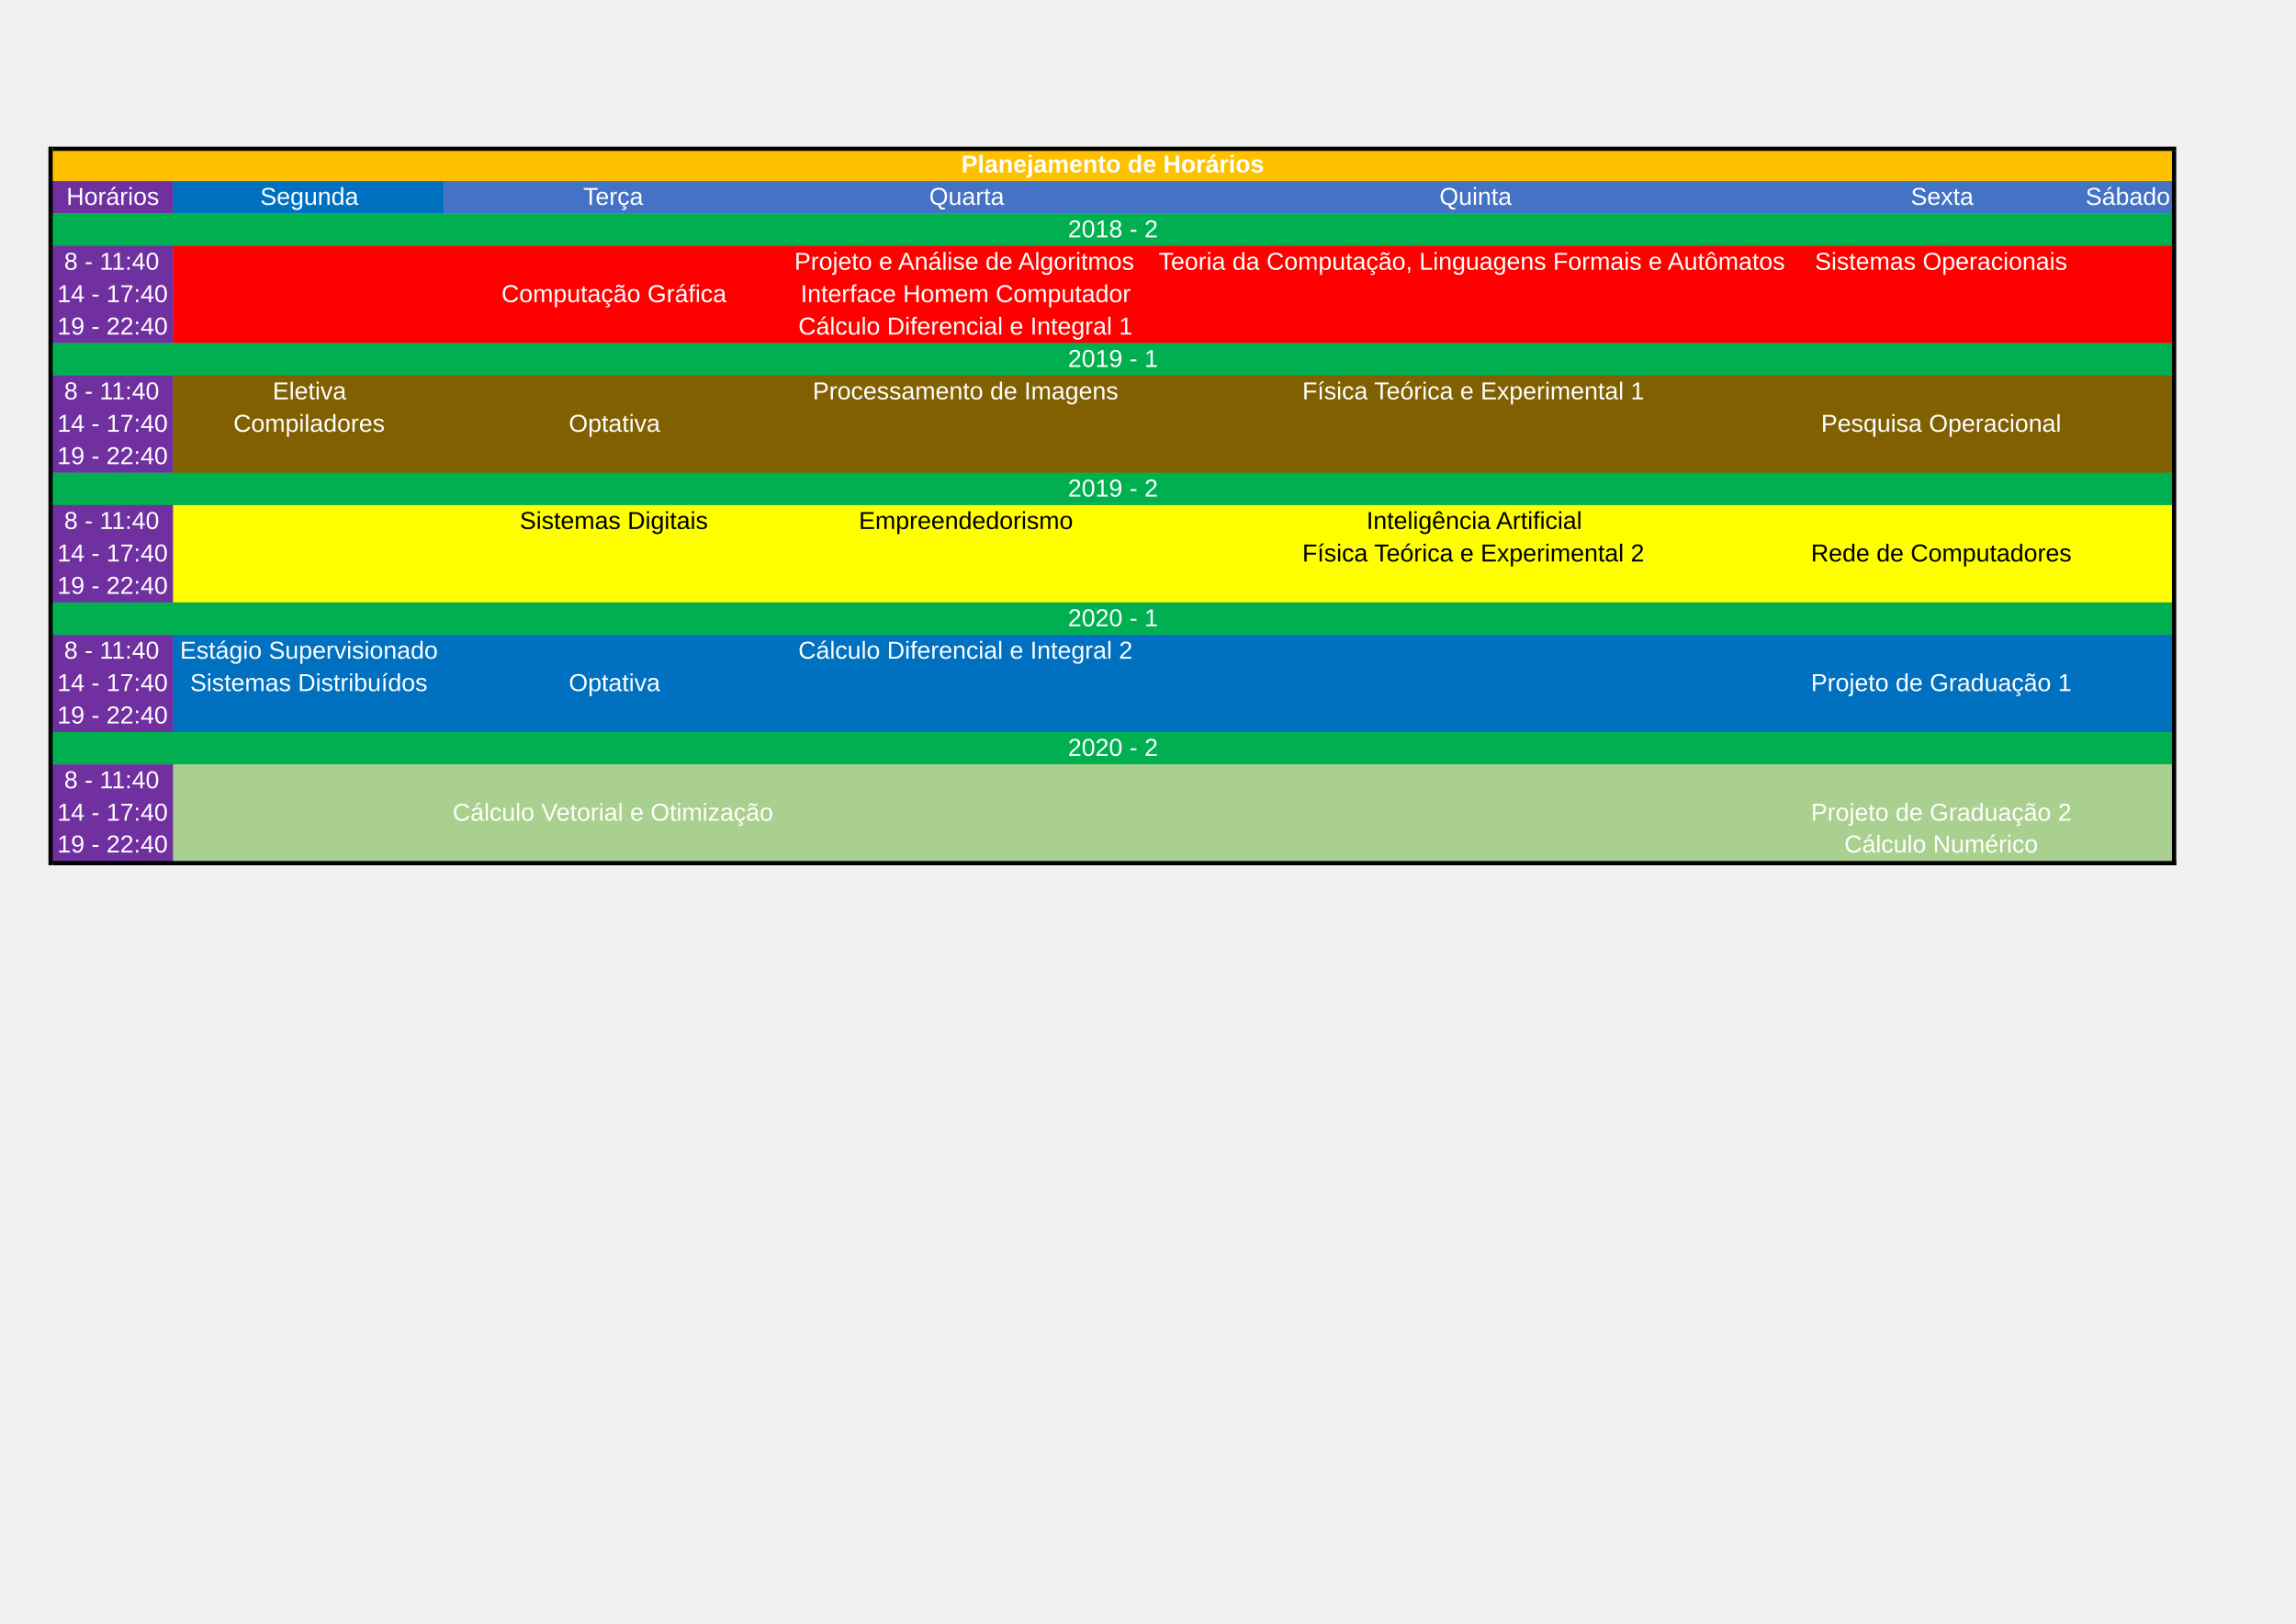
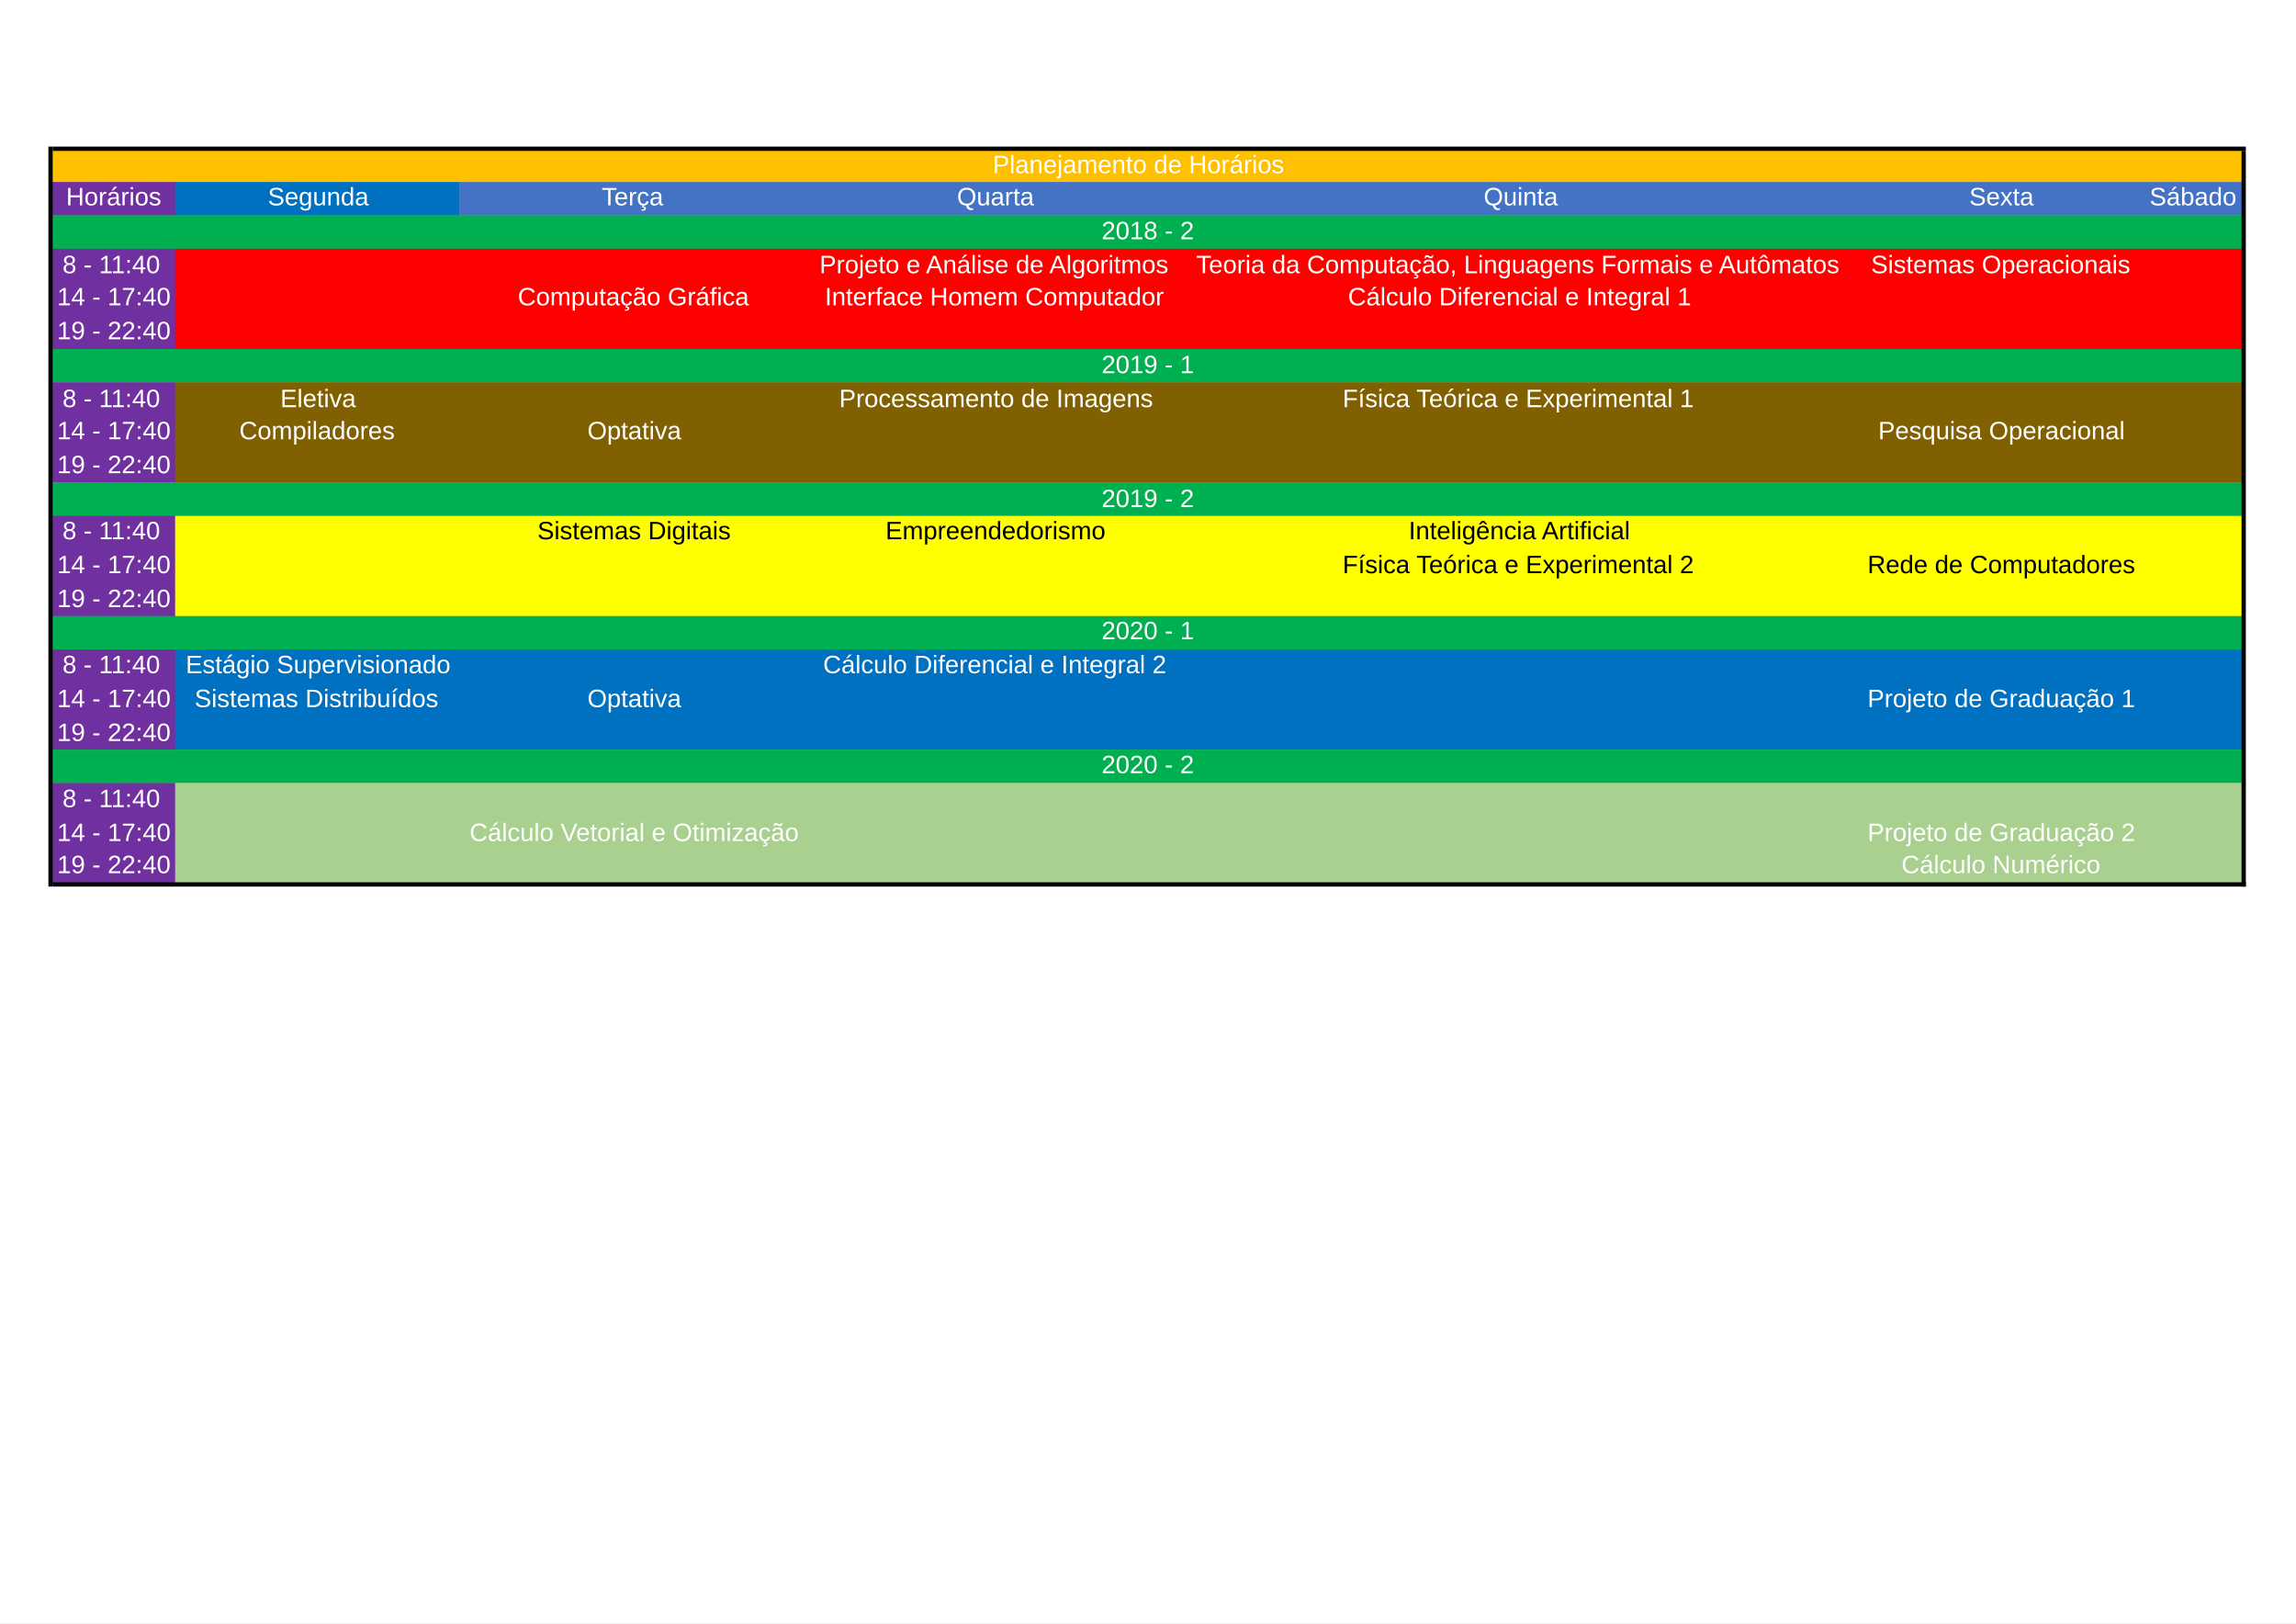
- <svg xmlns="http://www.w3.org/2000/svg" viewBox="0 0 1122.56 793.76" height="793.76" width="1122.56" xml:space="preserve" id="svg2" version="1.1">
-   <defs id="defs6">
-     <clipPath id="clipPath18" clipPathUnits="userSpaceOnUse">
-       <path style="clip-rule:evenodd" id="path16" d="M 18.96,278.45 H 797.64 V 540.36 H 18.96 Z" />
-     </clipPath>
-     <clipPath id="clipPath28" clipPathUnits="userSpaceOnUse">
-       <path style="clip-rule:evenodd" id="path26" d="M 18.96,278.45 H 797.64 V 540.36 H 18.96 Z" />
-     </clipPath>
-     <clipPath id="clipPath42" clipPathUnits="userSpaceOnUse">
-       <path style="clip-rule:evenodd" id="path40" d="M 18.96,278.45 H 797.64 V 540.36 H 18.96 Z" />
-     </clipPath>
-     <clipPath id="clipPath52" clipPathUnits="userSpaceOnUse">
-       <path style="clip-rule:evenodd" id="path50" d="M 18.96,278.45 H 797.64 V 540.36 H 18.96 Z" />
-     </clipPath>
-     <clipPath id="clipPath64" clipPathUnits="userSpaceOnUse">
-       <path style="clip-rule:evenodd" id="path62" d="M 18.96,278.45 H 797.64 V 540.36 H 18.96 Z" />
-     </clipPath>
-     <clipPath id="clipPath74" clipPathUnits="userSpaceOnUse">
-       <path style="clip-rule:evenodd" id="path72" d="M 18.96,278.45 H 797.64 V 540.36 H 18.96 Z" />
-     </clipPath>
-     <clipPath id="clipPath86" clipPathUnits="userSpaceOnUse">
-       <path style="clip-rule:evenodd" id="path84" d="M 18.96,278.45 H 797.64 V 540.36 H 18.96 Z" />
-     </clipPath>
-     <clipPath id="clipPath96" clipPathUnits="userSpaceOnUse">
-       <path style="clip-rule:evenodd" id="path94" d="M 18.96,278.45 H 797.64 V 540.36 H 18.96 Z" />
-     </clipPath>
-     <clipPath id="clipPath108" clipPathUnits="userSpaceOnUse">
-       <path style="clip-rule:evenodd" id="path106" d="M 18.96,278.45 H 797.64 V 540.36 H 18.96 Z" />
-     </clipPath>
-     <clipPath id="clipPath118" clipPathUnits="userSpaceOnUse">
-       <path style="clip-rule:evenodd" id="path116" d="M 18.96,278.45 H 797.64 V 540.36 H 18.96 Z" />
-     </clipPath>
-     <clipPath id="clipPath130" clipPathUnits="userSpaceOnUse">
-       <path style="clip-rule:evenodd" id="path128" d="M 18.96,278.45 H 797.64 V 540.36 H 18.96 Z" />
-     </clipPath>
-     <clipPath id="clipPath140" clipPathUnits="userSpaceOnUse">
-       <path style="clip-rule:evenodd" id="path138" d="M 18.96,278.45 H 797.64 V 540.36 H 18.96 Z" />
-     </clipPath>
-     <clipPath id="clipPath152" clipPathUnits="userSpaceOnUse">
-       <path style="clip-rule:evenodd" id="path150" d="M 18.96,278.45 H 797.64 V 540.36 H 18.96 Z" />
-     </clipPath>
-     <clipPath id="clipPath348" clipPathUnits="userSpaceOnUse">
-       <path style="clip-rule:evenodd" id="path346" d="m 18.96,315.07 h 778.2 v 11.88 H 18.96 Z" />
-     </clipPath>
-     <clipPath id="clipPath360" clipPathUnits="userSpaceOnUse">
-       <path style="clip-rule:evenodd" id="path358" d="m 18.96,505.18 h 778.2 v 11.904 H 18.96 Z" />
-     </clipPath>
-     <clipPath id="clipPath372" clipPathUnits="userSpaceOnUse">
-       <path style="clip-rule:evenodd" id="path370" d="m 18.96,528.96 h 778.2 v 11.4 H 18.96 Z" />
-     </clipPath>
-     <clipPath id="clipPath384" clipPathUnits="userSpaceOnUse">
-       <path style="clip-rule:evenodd" id="path382" d="m 18.96,457.66 h 778.2 v 11.88 H 18.96 Z" />
-     </clipPath>
-     <clipPath id="clipPath396" clipPathUnits="userSpaceOnUse">
-       <path style="clip-rule:evenodd" id="path394" d="m 18.96,410.14 h 778.2 v 11.88 H 18.96 Z" />
-     </clipPath>
-     <clipPath id="clipPath408" clipPathUnits="userSpaceOnUse">
-       <path style="clip-rule:evenodd" id="path406" d="m 18.96,362.59 h 778.2 v 11.88 H 18.96 Z" />
-     </clipPath>
-     <clipPath id="clipPath420" clipPathUnits="userSpaceOnUse">
-       <path style="clip-rule:evenodd" id="path418" d="M 17.04,276.41 H 799.68 V 542.28 H 17.04 Z" />
-     </clipPath>
+ <svg xmlns="http://www.w3.org/2000/svg" x="0" y="0" width="1286" height="909" viewBox="0 0 1286 909" version="1.1" style="display: block;margin-left: auto;margin-right: auto;">
+   <defs>
+     <style type="text/css">
+ text { white-space: pre; }
+ path, image { pointer-events: none; }
+ 
+ .s1_1{
+ font-size: 14.12px;
+ 	font-family: Arial;
+ fill: #FFFFFF;
+ }
+ 
+ .s2_1{
+ font-size: 14.12px;
+ 	font-family: Arial;
+ fill: #000000;
+ }
+ 
+ .s3_1{
+ font-size: 14.12px;
+ 	font-family: Arial;
+ fill: #FFFFFF;
+ }
+ 
+ .g0_1{
+ fill: #FFC000;
+ }
+ .g1_1{
+ fill: #7030A0;
+ }
+ .g2_1{
+ fill: #0070C0;
+ }
+ .g3_1{
+ fill: #4472C4;
+ }
+ .g4_1{
+ fill: #00B050;
+ }
+ .g5_1{
+ fill: #FF0000;
+ }
+ .g6_1{
+ fill: #806000;
+ }
+ .g7_1{
+ fill: #FFFF00;
+ }
+ .g8_1{
+ fill: #A9D08E;
+ }
+ .g9_1{
+ }
+ 
+ </style>
  </defs>
-   <g transform="matrix(1.333333,0,0,-1.333333,0,793.76)" id="g10">
-     <g id="g12">
-       <g clip-path="url(#clipPath18)" id="g14">
-         <path id="path20" style="fill:#ffc000;fill-opacity:1;fill-rule:evenodd;stroke:none" d="m 18.48,528.84 h 778.8 v 12 H 18.48 Z" />
-       </g>
-     </g>
-     <g id="g22">
-       <g clip-path="url(#clipPath28)" id="g24">
-         <path id="path30" style="fill:#7030a0;fill-opacity:1;fill-rule:evenodd;stroke:none" d="M 18.48,516.96 H 63.6 v 12 H 18.48 Z" />
-       </g>
-     </g>
-     <path id="path32" style="fill:#0070c0;fill-opacity:1;fill-rule:evenodd;stroke:none" d="m 63.48,516.96 h 99.384 v 12 H 63.48 Z" />
-     <path id="path34" style="fill:#4472c4;fill-opacity:1;fill-rule:evenodd;stroke:none" d="m 162.74,516.96 h 634.54 v 12 H 162.74 Z" />
-     <g id="g36">
-       <g clip-path="url(#clipPath42)" id="g38">
-         <path id="path44" style="fill:#00b050;fill-opacity:1;fill-rule:evenodd;stroke:none" d="m 18.48,505.06 h 778.8 v 12.024 H 18.48 Z" />
-       </g>
-     </g>
-     <g id="g46">
-       <g clip-path="url(#clipPath52)" id="g48">
-         <path id="path54" style="fill:#7030a0;fill-opacity:1;fill-rule:evenodd;stroke:none" d="M 18.48,469.42 H 63.6 v 35.76 H 18.48 Z" />
-       </g>
-     </g>
-     <path id="path56" style="fill:#ff0000;fill-opacity:1;fill-rule:evenodd;stroke:none" d="m 63.48,469.42 h 733.8 v 35.76 H 63.48 Z" />
-     <g id="g58">
-       <g clip-path="url(#clipPath64)" id="g60">
-         <path id="path66" style="fill:#00b050;fill-opacity:1;fill-rule:evenodd;stroke:none" d="m 18.48,457.54 h 778.8 v 12 H 18.48 Z" />
-       </g>
-     </g>
-     <g id="g68">
-       <g clip-path="url(#clipPath74)" id="g70">
-         <path id="path76" style="fill:#7030a0;fill-opacity:1;fill-rule:evenodd;stroke:none" d="M 18.48,421.9 H 63.6 v 35.76 H 18.48 Z" />
-       </g>
-     </g>
-     <path id="path78" style="fill:#806000;fill-opacity:1;fill-rule:evenodd;stroke:none" d="m 63.48,421.9 h 733.8 v 35.76 H 63.48 Z" />
-     <g id="g80">
-       <g clip-path="url(#clipPath86)" id="g82">
-         <path id="path88" style="fill:#00b050;fill-opacity:1;fill-rule:evenodd;stroke:none" d="m 18.48,410.02 h 778.8 v 12 H 18.48 Z" />
-       </g>
-     </g>
-     <g id="g90">
-       <g clip-path="url(#clipPath96)" id="g92">
-         <path id="path98" style="fill:#7030a0;fill-opacity:1;fill-rule:evenodd;stroke:none" d="M 18.48,374.35 H 63.6 v 35.784 H 18.48 Z" />
-       </g>
-     </g>
-     <path id="path100" style="fill:#ffff00;fill-opacity:1;fill-rule:evenodd;stroke:none" d="m 63.48,374.35 h 733.8 v 35.784 H 63.48 Z" />
-     <g id="g102">
-       <g clip-path="url(#clipPath108)" id="g104">
-         <path id="path110" style="fill:#00b050;fill-opacity:1;fill-rule:evenodd;stroke:none" d="m 18.48,362.47 h 778.8 v 12 H 18.48 Z" />
-       </g>
-     </g>
-     <g id="g112">
-       <g clip-path="url(#clipPath118)" id="g114">
-         <path id="path120" style="fill:#7030a0;fill-opacity:1;fill-rule:evenodd;stroke:none" d="M 18.48,326.83 H 63.6 v 35.76 H 18.48 Z" />
-       </g>
-     </g>
-     <path id="path122" style="fill:#0070c0;fill-opacity:1;fill-rule:evenodd;stroke:none" d="m 63.48,326.83 h 733.8 v 35.76 H 63.48 Z" />
-     <g id="g124">
-       <g clip-path="url(#clipPath130)" id="g126">
-         <path id="path132" style="fill:#00b050;fill-opacity:1;fill-rule:evenodd;stroke:none" d="m 18.48,314.95 h 778.8 v 12 H 18.48 Z" />
-       </g>
-     </g>
-     <g id="g134">
-       <g clip-path="url(#clipPath140)" id="g136">
-         <path id="path142" style="fill:#7030a0;fill-opacity:1;fill-rule:evenodd;stroke:none" d="M 18.48,278.81 H 63.6 v 36.264 H 18.48 Z" />
-       </g>
-     </g>
-     <path id="path144" style="fill:#a9d08e;fill-opacity:1;fill-rule:evenodd;stroke:none" d="m 63.48,278.81 h 733.8 v 36.264 H 63.48 Z" />
-     <g id="g146">
-       <g clip-path="url(#clipPath152)" id="g148">
-         <text id="text156" style="font-variant:normal;font-weight:normal;font-size:9px;font-family:Arial;-inkscape-font-specification:ArialMT;writing-mode:lr-tb;fill:#ffffff;fill-opacity:1;fill-rule:nonzero;stroke:none" transform="matrix(1,0,0,-1,24.36,520.2)">
-           <tspan id="tspan154" y="0" x="0 6.498 11.502 14.499 19.548 22.545 24.579 29.61">Horários</tspan>
-         </text>
-         <text id="text160" style="font-variant:normal;font-weight:normal;font-size:9px;font-family:Arial;-inkscape-font-specification:ArialMT;writing-mode:lr-tb;fill:#ffffff;fill-opacity:1;fill-rule:nonzero;stroke:none" transform="matrix(1,0,0,-1,95.424,520.2)">
-           <tspan id="tspan158" y="0" x="0 6.003 11.034 16.065 21.096 26.127 31.158">Segunda</tspan>
-         </text>
-         <text id="text164" style="font-variant:normal;font-weight:normal;font-size:9px;font-family:Arial;-inkscape-font-specification:ArialMT;writing-mode:lr-tb;fill:#ffffff;fill-opacity:1;fill-rule:nonzero;stroke:none" transform="matrix(1,0,0,-1,213.86,520.2)">
-           <tspan id="tspan162" y="0" x="0 5.4 10.431 13.428 17.982">Terça</tspan>
-         </text>
-         <text id="text168" style="font-variant:normal;font-weight:normal;font-size:9px;font-family:Arial;-inkscape-font-specification:ArialMT;writing-mode:lr-tb;fill:#ffffff;fill-opacity:1;fill-rule:nonzero;stroke:none" transform="matrix(1,0,0,-1,340.73,520.2)">
-           <tspan id="tspan166" y="0" x="0 6.957 11.988 17.019 20.016 22.518">Quarta</tspan>
-         </text>
-         <text id="text172" style="font-variant:normal;font-weight:normal;font-size:9px;font-family:Arial;-inkscape-font-specification:ArialMT;writing-mode:lr-tb;fill:#ffffff;fill-opacity:1;fill-rule:nonzero;stroke:none" transform="matrix(1,0,0,-1,527.83,520.2)">
-           <tspan id="tspan170" y="0" x="0 6.957 11.988 14.022 19.053 21.555">Quinta</tspan>
-         </text>
-         <text id="text176" style="font-variant:normal;font-weight:normal;font-size:9px;font-family:Arial;-inkscape-font-specification:ArialMT;writing-mode:lr-tb;fill:#ffffff;fill-opacity:1;fill-rule:nonzero;stroke:none" transform="matrix(1,0,0,-1,700.66,520.2)">
-           <tspan id="tspan174" y="0" x="0 6.003 11.034 15.354 17.856">Sexta</tspan>
-         </text>
-         <text id="text180" style="font-variant:normal;font-weight:normal;font-size:9px;font-family:Arial;-inkscape-font-specification:ArialMT;writing-mode:lr-tb;fill:#ffffff;fill-opacity:1;fill-rule:nonzero;stroke:none" transform="matrix(1,0,0,-1,764.76,520.2)">
-           <tspan id="tspan178" y="0" x="0 6.003 11.034 16.065 21.096 26.127">Sábado</tspan>
-         </text>
-         <text id="text184" style="font-variant:normal;font-weight:normal;font-size:9px;font-family:Arial;-inkscape-font-specification:ArialMT;writing-mode:lr-tb;fill:#ffffff;fill-opacity:1;fill-rule:nonzero;stroke:none" transform="matrix(1,0,0,-1,23.52,496.42)">
-           <tspan id="tspan182" y="0" x="0 5.031 7.533 10.53 13.059 18.09 23.121 25.623 30.672">8 - 11:40</tspan>
-         </text>
-         <text id="text188" style="font-variant:normal;font-weight:normal;font-size:9px;font-family:Arial;-inkscape-font-specification:ArialMT;writing-mode:lr-tb;fill:#ffffff;fill-opacity:1;fill-rule:nonzero;stroke:none" transform="matrix(1,0,0,-1,291.29,496.42)">
-           <tspan id="tspan186" y="0" x="0 6.003 9 14.031 16.065 21.096 23.598 28.647 31.149 36.198 38.7 44.703 49.752 54.783 56.817 58.851 63.405 68.436 70.938 75.987 81.018 83.52 89.523 91.566 96.597 101.628 104.625 106.659 109.161 116.73 121.761">Projeto e Análise de Algoritmos</tspan>
-         </text>
-         <text id="text192" style="font-variant:normal;font-weight:normal;font-size:9px;font-family:Arial;-inkscape-font-specification:ArialMT;writing-mode:lr-tb;fill:#ffffff;fill-opacity:1;fill-rule:nonzero;stroke:none" transform="matrix(1,0,0,-1,424.87,496.42)">
-           <tspan id="tspan190" y="0" x="0 5.4 10.431 15.462 18.459 20.493 25.524 28.026 33.075 38.106 40.608 47.106 52.137 59.688 64.719 69.75 72.252 77.301 81.855 86.886 91.917 94.419 96.948 101.979 104.013 109.044 114.075 119.106 124.137 129.168 134.199 139.23 143.784 146.286 151.812 156.843 159.84 167.391 172.422 174.456 179.01 181.512 186.561 189.063 195.066 200.115 202.617 207.666 215.217 220.248 222.75 227.799">Teoria da Computação, Linguagens Formais e Autômatos</tspan>
-         </text>
-         <text id="text196" style="font-variant:normal;font-weight:normal;font-size:9px;font-family:Arial;-inkscape-font-specification:ArialMT;writing-mode:lr-tb;fill:#ffffff;fill-opacity:1;fill-rule:nonzero;stroke:none" transform="matrix(1,0,0,-1,665.5,496.42)">
-           <tspan id="tspan194" y="0" x="0 6.003 8.028 12.582 15.084 20.133 27.684 32.715 37.269 39.771 46.773 51.777 56.817 59.814 64.845 69.399 71.433 76.464 81.495 86.526 88.56">Sistemas Operacionais</tspan>
-         </text>
-         <text id="text200" style="font-variant:normal;font-weight:normal;font-size:9px;font-family:Arial;-inkscape-font-specification:ArialMT;writing-mode:lr-tb;fill:#ffffff;fill-opacity:1;fill-rule:nonzero;stroke:none" transform="matrix(1,0,0,-1,21,484.54)">
-           <tspan id="tspan198" y="0" x="0 5.031 10.062 12.564 15.561 18.09 23.121 28.152 30.654 35.703">14 - 17:40</tspan>
-         </text>
-         <text id="text204" style="font-variant:normal;font-weight:normal;font-size:9px;font-family:Arial;-inkscape-font-specification:ArialMT;writing-mode:lr-tb;fill:#ffffff;fill-opacity:1;fill-rule:nonzero;stroke:none" transform="matrix(1,0,0,-1,183.86,484.54)">
-           <tspan id="tspan202" y="0" x="0 6.498 11.502 19.071 24.102 29.133 31.635 36.684 41.238 46.269 51.3 53.802 60.804 63.801 68.805 71.334 73.368 77.922">Computação Gráfica</tspan>
-         </text>
-         <text id="text208" style="font-variant:normal;font-weight:normal;font-size:9px;font-family:Arial;-inkscape-font-specification:ArialMT;writing-mode:lr-tb;fill:#ffffff;fill-opacity:1;fill-rule:nonzero;stroke:none" transform="matrix(1,0,0,-1,293.57,484.54)">
-           <tspan id="tspan206" y="0" x="0 2.502 7.551 10.053 15.102 18.099 20.601 25.65 30.204 35.235 37.737 44.235 49.266 56.817 61.848 69.399 71.901 78.399 83.43 90.981 96.012 101.043 103.545 108.594 113.625 118.656">Interface Homem Computador</tspan>
-         </text>
-         <text id="text212" style="font-variant:normal;font-weight:normal;font-size:9px;font-family:Arial;-inkscape-font-specification:ArialMT;writing-mode:lr-tb;fill:#ffffff;fill-opacity:1;fill-rule:nonzero;stroke:none" transform="matrix(1,0,0,-1,21,472.66)">
-           <tspan id="tspan210" y="0" x="0 5.031 10.062 12.564 15.561 18.09 23.121 28.152 30.654 35.703">19 - 22:40</tspan>
-         </text>
-         <text id="text216" style="font-variant:normal;font-weight:normal;font-size:9px;font-family:Arial;-inkscape-font-specification:ArialMT;writing-mode:lr-tb;fill:#ffffff;fill-opacity:1;fill-rule:nonzero;stroke:none" transform="matrix(1,0,0,-1,292.73,472.66)">
-           <tspan id="tspan214" y="0" x="0 6.498 11.502 13.554 18.108 23.139 25.173 30.204 32.706 39.204 41.238 43.74 48.789 51.786 56.817 61.848 66.402 68.436 73.467 75.501 78.003 83.052 85.554 88.083 93.114 95.616 100.665 105.696 108.693 113.724 115.758 118.26">Cálculo Diferencial e Integral 1</tspan>
-         </text>
-         <text id="text220" style="font-variant:normal;font-weight:normal;font-size:9px;font-family:Arial;-inkscape-font-specification:ArialMT;writing-mode:lr-tb;fill:#ffffff;fill-opacity:1;fill-rule:nonzero;stroke:none" transform="matrix(1,0,0,-1,23.52,448.9)">
-           <tspan id="tspan218" y="0" x="0 5.031 7.533 10.53 13.059 18.09 23.121 25.623 30.672">8 - 11:40</tspan>
-         </text>
-         <text id="text224" style="font-variant:normal;font-weight:normal;font-size:9px;font-family:Arial;-inkscape-font-specification:ArialMT;writing-mode:lr-tb;fill:#ffffff;fill-opacity:1;fill-rule:nonzero;stroke:none" transform="matrix(1,0,0,-1,99.984,448.9)">
-           <tspan id="tspan222" y="0" x="0 6.003 8.028 13.059 15.561 17.613 22.05">Eletiva</tspan>
-         </text>
-         <text id="text228" style="font-variant:normal;font-weight:normal;font-size:9px;font-family:Arial;-inkscape-font-specification:ArialMT;writing-mode:lr-tb;fill:#ffffff;fill-opacity:1;fill-rule:nonzero;stroke:none" transform="matrix(1,0,0,-1,298.01,448.9)">
-           <tspan id="tspan226" y="0" x="0 6.003 9 14.031 18.585 23.616 28.17 32.724 37.755 45.306 50.337 55.368 57.87 62.919 65.421 70.47 75.501 78.003 80.532 88.083 93.114 98.145 103.176 108.207">Processamento de Imagens</tspan>
-         </text>
-         <text id="text232" style="font-variant:normal;font-weight:normal;font-size:9px;font-family:Arial;-inkscape-font-specification:ArialMT;writing-mode:lr-tb;fill:#ffffff;fill-opacity:1;fill-rule:nonzero;stroke:none" transform="matrix(1,0,0,-1,477.55,448.9)">
-           <tspan id="tspan230" y="0" x="0 5.499 8.028 12.582 14.616 19.17 24.201 26.703 32.121 37.152 42.183 45.18 47.214 51.768 56.799 59.301 64.35 66.852 72.855 77.193 82.224 87.255 90.252 92.286 99.837 104.868 109.899 112.401 117.45 119.484 121.986">Física Teórica e Experimental 1</tspan>
-         </text>
-         <text id="text236" style="font-variant:normal;font-weight:normal;font-size:9px;font-family:Arial;-inkscape-font-specification:ArialMT;writing-mode:lr-tb;fill:#ffffff;fill-opacity:1;fill-rule:nonzero;stroke:none" transform="matrix(1,0,0,-1,21,437.02)">
-           <tspan id="tspan234" y="0" x="0 5.031 10.062 12.564 15.561 18.09 23.121 28.152 30.654 35.703">14 - 17:40</tspan>
-         </text>
-         <text id="text240" style="font-variant:normal;font-weight:normal;font-size:9px;font-family:Arial;-inkscape-font-specification:ArialMT;writing-mode:lr-tb;fill:#ffffff;fill-opacity:1;fill-rule:nonzero;stroke:none" transform="matrix(1,0,0,-1,85.584,437.02)">
-           <tspan id="tspan238" y="0" x="0 6.498 11.502 19.071 24.102 26.136 28.17 33.201 38.232 43.263 46.26 51.291">Compiladores</tspan>
-         </text>
-         <text id="text244" style="font-variant:normal;font-weight:normal;font-size:9px;font-family:Arial;-inkscape-font-specification:ArialMT;writing-mode:lr-tb;fill:#ffffff;fill-opacity:1;fill-rule:nonzero;stroke:none" transform="matrix(1,0,0,-1,208.58,437.02)">
-           <tspan id="tspan242" y="0" x="0 6.957 11.988 14.49 19.539 22.041 24.093 28.53">Optativa</tspan>
-         </text>
-         <text id="text248" style="font-variant:normal;font-weight:normal;font-size:9px;font-family:Arial;-inkscape-font-specification:ArialMT;writing-mode:lr-tb;fill:#ffffff;fill-opacity:1;fill-rule:nonzero;stroke:none" transform="matrix(1,0,0,-1,667.78,437.02)">
-           <tspan id="tspan246" y="0" x="0 6.003 11.034 15.588 20.619 25.65 27.684 32.238 37.269 39.771 46.773 51.777 56.817 59.814 64.845 69.399 71.433 76.464 81.495 86.526">Pesquisa Operacional</tspan>
-         </text>
-         <text id="text252" style="font-variant:normal;font-weight:normal;font-size:9px;font-family:Arial;-inkscape-font-specification:ArialMT;writing-mode:lr-tb;fill:#ffffff;fill-opacity:1;fill-rule:nonzero;stroke:none" transform="matrix(1,0,0,-1,21,425.14)">
-           <tspan id="tspan250" y="0" x="0 5.031 10.062 12.564 15.561 18.09 23.121 28.152 30.654 35.703">19 - 22:40</tspan>
-         </text>
-         <text id="text256" style="font-variant:normal;font-weight:normal;font-size:9px;font-family:Arial;-inkscape-font-specification:ArialMT;writing-mode:lr-tb;fill:#ffffff;fill-opacity:1;fill-rule:nonzero;stroke:none" transform="matrix(1,0,0,-1,23.52,401.38)">
-           <tspan id="tspan254" y="0" x="0 5.031 7.533 10.53 13.059 18.09 23.121 25.623 30.672">8 - 11:40</tspan>
-         </text>
-         <text id="text260" style="font-variant:normal;font-weight:normal;font-size:9px;font-family:Arial;-inkscape-font-specification:ArialMT;writing-mode:lr-tb;fill:#000000;fill-opacity:1;fill-rule:nonzero;stroke:none" transform="matrix(1,0,0,-1,190.58,401.38)">
-           <tspan id="tspan258" y="0" x="0 6.003 8.028 12.582 15.084 20.133 27.684 32.715 37.269 39.771 46.269 48.303 53.334 55.368 57.87 62.919 64.953">Sistemas Digitais</tspan>
-         </text>
-         <text id="text264" style="font-variant:normal;font-weight:normal;font-size:9px;font-family:Arial;-inkscape-font-specification:ArialMT;writing-mode:lr-tb;fill:#000000;fill-opacity:1;fill-rule:nonzero;stroke:none" transform="matrix(1,0,0,-1,314.93,401.38)">
-           <tspan id="tspan262" y="0" x="0 6.003 13.554 18.585 21.582 26.613 31.644 36.675 41.706 46.737 51.768 56.799 59.796 61.83 66.384 73.935">Empreendedorismo</tspan>
-         </text>
-         <text id="text268" style="font-variant:normal;font-weight:normal;font-size:9px;font-family:Arial;-inkscape-font-specification:ArialMT;writing-mode:lr-tb;fill:#000000;fill-opacity:1;fill-rule:nonzero;stroke:none" transform="matrix(1,0,0,-1,501.07,401.38)">
-           <tspan id="tspan266" y="0" x="0 2.502 7.551 10.053 15.102 17.136 19.17 24.201 29.232 34.263 38.817 40.851 45.882 48.384 54.387 57.384 59.913 61.947 64.449 66.501 71.055 73.089 78.12">Inteligência Artificial</tspan>
-         </text>
-         <text id="text272" style="font-variant:normal;font-weight:normal;font-size:9px;font-family:Arial;-inkscape-font-specification:ArialMT;writing-mode:lr-tb;fill:#ffffff;fill-opacity:1;fill-rule:nonzero;stroke:none" transform="matrix(1,0,0,-1,21,389.47)">
-           <tspan id="tspan270" y="0" x="0 5.031 10.062 12.564 15.561 18.09 23.121 28.152 30.654 35.703">14 - 17:40</tspan>
-         </text>
-         <text id="text276" style="font-variant:normal;font-weight:normal;font-size:9px;font-family:Arial;-inkscape-font-specification:ArialMT;writing-mode:lr-tb;fill:#000000;fill-opacity:1;fill-rule:nonzero;stroke:none" transform="matrix(1,0,0,-1,477.55,389.47)">
-           <tspan id="tspan274" y="0" x="0 5.499 8.028 12.582 14.616 19.17 24.201 26.703 32.121 37.152 42.183 45.18 47.214 51.768 56.799 59.301 64.35 66.852 72.855 77.193 82.224 87.255 90.252 92.286 99.837 104.868 109.899 112.401 117.45 119.484 121.986">Física Teórica e Experimental 2</tspan>
-         </text>
-         <text id="text280" style="font-variant:normal;font-weight:normal;font-size:9px;font-family:Arial;-inkscape-font-specification:ArialMT;writing-mode:lr-tb;fill:#000000;fill-opacity:1;fill-rule:nonzero;stroke:none" transform="matrix(1,0,0,-1,664.06,389.47)">
-           <tspan id="tspan278" y="0" x="0 6.498 11.502 16.551 21.582 24.084 29.133 34.164 36.666 43.164 48.195 55.746 60.777 65.808 68.31 73.359 78.39 83.421 86.418 91.449">Rede de Computadores</tspan>
-         </text>
-         <text id="text284" style="font-variant:normal;font-weight:normal;font-size:9px;font-family:Arial;-inkscape-font-specification:ArialMT;writing-mode:lr-tb;fill:#ffffff;fill-opacity:1;fill-rule:nonzero;stroke:none" transform="matrix(1,0,0,-1,21,377.59)">
-           <tspan id="tspan282" y="0" x="0 5.031 10.062 12.564 15.561 18.09 23.121 28.152 30.654 35.703">19 - 22:40</tspan>
-         </text>
-         <text id="text288" style="font-variant:normal;font-weight:normal;font-size:9px;font-family:Arial;-inkscape-font-specification:ArialMT;writing-mode:lr-tb;fill:#ffffff;fill-opacity:1;fill-rule:nonzero;stroke:none" transform="matrix(1,0,0,-1,23.52,353.83)">
-           <tspan id="tspan286" y="0" x="0 5.031 7.533 10.53 13.059 18.09 23.121 25.623 30.672">8 - 11:40</tspan>
-         </text>
-         <text id="text292" style="font-variant:normal;font-weight:normal;font-size:9px;font-family:Arial;-inkscape-font-specification:ArialMT;writing-mode:lr-tb;fill:#ffffff;fill-opacity:1;fill-rule:nonzero;stroke:none" transform="matrix(1,0,0,-1,66,353.83)">
-           <tspan id="tspan290" y="0" x="0 6.003 10.548 13.05 18.099 23.13 25.164 30.195 32.697 38.7 43.749 48.78 53.811 56.808 61.254 63.288 67.842 69.876 74.907 79.938 84.969 90">Estágio Supervisionado</tspan>
-         </text>
-         <text id="text296" style="font-variant:normal;font-weight:normal;font-size:9px;font-family:Arial;-inkscape-font-specification:ArialMT;writing-mode:lr-tb;fill:#ffffff;fill-opacity:1;fill-rule:nonzero;stroke:none" transform="matrix(1,0,0,-1,292.73,353.83)">
-           <tspan id="tspan294" y="0" x="0 6.498 11.502 13.554 18.108 23.139 25.173 30.204 32.706 39.204 41.238 43.74 48.789 51.786 56.817 61.848 66.402 68.436 73.467 75.501 78.003 83.052 85.554 88.083 93.114 95.616 100.665 105.696 108.693 113.724 115.758 118.26">Cálculo Diferencial e Integral 2</tspan>
-         </text>
-         <text id="text300" style="font-variant:normal;font-weight:normal;font-size:9px;font-family:Arial;-inkscape-font-specification:ArialMT;writing-mode:lr-tb;fill:#ffffff;fill-opacity:1;fill-rule:nonzero;stroke:none" transform="matrix(1,0,0,-1,21,341.95)">
-           <tspan id="tspan298" y="0" x="0 5.031 10.062 12.564 15.561 18.09 23.121 28.152 30.654 35.703">14 - 17:40</tspan>
-         </text>
-         <text id="text304" style="font-variant:normal;font-weight:normal;font-size:9px;font-family:Arial;-inkscape-font-specification:ArialMT;writing-mode:lr-tb;fill:#ffffff;fill-opacity:1;fill-rule:nonzero;stroke:none" transform="matrix(1,0,0,-1,69.72,341.95)">
-           <tspan id="tspan302" y="0" x="0 6.003 8.028 12.582 15.084 20.133 27.684 32.715 37.269 39.771 46.269 48.303 52.857 55.359 58.356 60.408 65.439 70.47 72.972 78.021 83.052">Sistemas Distribuídos</tspan>
-         </text>
-         <text id="text308" style="font-variant:normal;font-weight:normal;font-size:9px;font-family:Arial;-inkscape-font-specification:ArialMT;writing-mode:lr-tb;fill:#ffffff;fill-opacity:1;fill-rule:nonzero;stroke:none" transform="matrix(1,0,0,-1,208.58,341.95)">
-           <tspan id="tspan306" y="0" x="0 6.957 11.988 14.49 19.539 22.041 24.093 28.53">Optativa</tspan>
-         </text>
-         <text id="text312" style="font-variant:normal;font-weight:normal;font-size:9px;font-family:Arial;-inkscape-font-specification:ArialMT;writing-mode:lr-tb;fill:#ffffff;fill-opacity:1;fill-rule:nonzero;stroke:none" transform="matrix(1,0,0,-1,664.06,341.95)">
-           <tspan id="tspan310" y="0" x="0 6.003 9 14.031 16.065 21.096 23.598 28.647 31.149 36.198 41.229 43.731 50.733 53.73 58.734 63.783 68.814 73.845 78.399 83.43 88.461 90.963">Projeto de Graduação 1</tspan>
-         </text>
-         <text id="text316" style="font-variant:normal;font-weight:normal;font-size:9px;font-family:Arial;-inkscape-font-specification:ArialMT;writing-mode:lr-tb;fill:#ffffff;fill-opacity:1;fill-rule:nonzero;stroke:none" transform="matrix(1,0,0,-1,21,330.07)">
-           <tspan id="tspan314" y="0" x="0 5.031 10.062 12.564 15.561 18.09 23.121 28.152 30.654 35.703">19 - 22:40</tspan>
-         </text>
-         <text id="text320" style="font-variant:normal;font-weight:normal;font-size:9px;font-family:Arial;-inkscape-font-specification:ArialMT;writing-mode:lr-tb;fill:#ffffff;fill-opacity:1;fill-rule:nonzero;stroke:none" transform="matrix(1,0,0,-1,23.52,306.31)">
-           <tspan id="tspan318" y="0" x="0 5.031 7.533 10.53 13.059 18.09 23.121 25.623 30.672">8 - 11:40</tspan>
-         </text>
-         <text id="text324" style="font-variant:normal;font-weight:normal;font-size:9px;font-family:Arial;-inkscape-font-specification:ArialMT;writing-mode:lr-tb;fill:#ffffff;fill-opacity:1;fill-rule:nonzero;stroke:none" transform="matrix(1,0,0,-1,21,294.43)">
-           <tspan id="tspan322" y="0" x="0 5.031 10.062 12.564 15.561 18.09 23.121 28.152 30.654 35.703">14 - 17:40</tspan>
-         </text>
-         <text id="text328" style="font-variant:normal;font-weight:normal;font-size:9px;font-family:Arial;-inkscape-font-specification:ArialMT;writing-mode:lr-tb;fill:#ffffff;fill-opacity:1;fill-rule:nonzero;stroke:none" transform="matrix(1,0,0,-1,165.98,294.43)">
-           <tspan id="tspan326" y="0" x="0 6.498 11.502 13.554 18.108 23.139 25.173 30.204 32.706 38.709 43.758 46.26 51.309 54.306 56.34 61.371 63.405 65.907 70.956 73.458 80.46 82.962 84.987 92.538 94.572 99.009 104.04 108.594 113.625">Cálculo Vetorial e Otimização</tspan>
-         </text>
-         <text id="text332" style="font-variant:normal;font-weight:normal;font-size:9px;font-family:Arial;-inkscape-font-specification:ArialMT;writing-mode:lr-tb;fill:#ffffff;fill-opacity:1;fill-rule:nonzero;stroke:none" transform="matrix(1,0,0,-1,664.06,294.43)">
-           <tspan id="tspan330" y="0" x="0 6.003 9 14.031 16.065 21.096 23.598 28.647 31.149 36.198 41.229 43.731 50.733 53.73 58.734 63.783 68.814 73.845 78.399 83.43 88.461 90.963">Projeto de Graduação 2</tspan>
-         </text>
-         <text id="text336" style="font-variant:normal;font-weight:normal;font-size:9px;font-family:Arial;-inkscape-font-specification:ArialMT;writing-mode:lr-tb;fill:#ffffff;fill-opacity:1;fill-rule:nonzero;stroke:none" transform="matrix(1,0,0,-1,21,282.77)">
-           <tspan id="tspan334" y="0" x="0 5.031 10.062 12.564 15.561 18.09 23.121 28.152 30.654 35.703">19 - 22:40</tspan>
-         </text>
-         <text id="text340" style="font-variant:normal;font-weight:normal;font-size:9px;font-family:Arial;-inkscape-font-specification:ArialMT;writing-mode:lr-tb;fill:#ffffff;fill-opacity:1;fill-rule:nonzero;stroke:none" transform="matrix(1,0,0,-1,676.3,282.77)">
-           <tspan id="tspan338" y="0" x="0 6.498 11.502 13.554 18.108 23.139 25.173 30.204 32.706 39.204 44.235 51.786 56.817 59.814 61.848 66.402">Cálculo Numérico</tspan>
-         </text>
-       </g>
-     </g>
-     <g id="g342">
-       <g clip-path="url(#clipPath348)" id="g344">
-         <text id="text352" style="font-variant:normal;font-weight:normal;font-size:9px;font-family:Arial;-inkscape-font-specification:ArialMT;writing-mode:lr-tb;fill:#ffffff;fill-opacity:1;fill-rule:nonzero;stroke:none" transform="matrix(1,0,0,-1,391.61,318.19)">
-           <tspan id="tspan350" y="0" x="0 5.031 10.062 15.093 20.124 22.626 25.623 28.152">2020 - 2</tspan>
-         </text>
-       </g>
-     </g>
-     <g id="g354">
-       <g clip-path="url(#clipPath360)" id="g356">
-         <text id="text364" style="font-variant:normal;font-weight:normal;font-size:9px;font-family:Arial;-inkscape-font-specification:ArialMT;writing-mode:lr-tb;fill:#ffffff;fill-opacity:1;fill-rule:nonzero;stroke:none" transform="matrix(1,0,0,-1,391.61,508.3)">
-           <tspan id="tspan362" y="0" x="0 5.031 10.062 15.093 20.124 22.626 25.623 28.152">2018 - 2</tspan>
-         </text>
-       </g>
-     </g>
-     <g id="g366">
-       <g clip-path="url(#clipPath372)" id="g368">
-         <text id="text376" style="font-variant:normal;font-weight:bold;font-size:9px;font-family:Arial;-inkscape-font-specification:Arial-BoldMT;writing-mode:lr-tb;fill:#ffffff;fill-opacity:1;fill-rule:nonzero;stroke:none" transform="matrix(1,0,0,-1,352.49,532.08)">
-           <tspan id="tspan374" y="0" x="0 6.003 8.505 13.554 19.053 24.102 26.604 31.653 39.681 44.712 50.211 53.208 58.743 61.245 66.771 71.802 74.304 80.802 86.301 89.802 94.833 98.334 100.836 106.335">Planejamento de Horários</tspan>
-         </text>
-       </g>
-     </g>
-     <g id="g378">
-       <g clip-path="url(#clipPath384)" id="g380">
-         <text id="text388" style="font-variant:normal;font-weight:normal;font-size:9px;font-family:Arial;-inkscape-font-specification:ArialMT;writing-mode:lr-tb;fill:#ffffff;fill-opacity:1;fill-rule:nonzero;stroke:none" transform="matrix(1,0,0,-1,391.61,460.78)">
-           <tspan id="tspan386" y="0" x="0 5.031 10.062 15.093 20.124 22.626 25.623 28.152">2019 - 1</tspan>
-         </text>
-       </g>
-     </g>
-     <g id="g390">
-       <g clip-path="url(#clipPath396)" id="g392">
-         <text id="text400" style="font-variant:normal;font-weight:normal;font-size:9px;font-family:Arial;-inkscape-font-specification:ArialMT;writing-mode:lr-tb;fill:#ffffff;fill-opacity:1;fill-rule:nonzero;stroke:none" transform="matrix(1,0,0,-1,391.61,413.26)">
-           <tspan id="tspan398" y="0" x="0 5.031 10.062 15.093 20.124 22.626 25.623 28.152">2019 - 2</tspan>
-         </text>
-       </g>
-     </g>
-     <g id="g402">
-       <g clip-path="url(#clipPath408)" id="g404">
-         <text id="text412" style="font-variant:normal;font-weight:normal;font-size:9px;font-family:Arial;-inkscape-font-specification:ArialMT;writing-mode:lr-tb;fill:#ffffff;fill-opacity:1;fill-rule:nonzero;stroke:none" transform="matrix(1,0,0,-1,391.61,365.71)">
-           <tspan id="tspan410" y="0" x="0 5.031 10.062 15.093 20.124 22.626 25.623 28.152">2020 - 1</tspan>
-         </text>
-       </g>
-     </g>
-     <g id="g414">
-       <g clip-path="url(#clipPath420)" id="g416">
-         <path id="path422" style="fill:#000000;fill-opacity:1;fill-rule:evenodd;stroke:none" d="m 17.76,278.09 h 1.56 v 263.47 h -1.56 z" />
-         <path id="path424" style="fill:#000000;fill-opacity:1;fill-rule:evenodd;stroke:none" d="M 796.44,278.09 H 798 V 540 h -1.56 z" />
-         <path id="path426" style="fill:#000000;fill-opacity:1;fill-rule:evenodd;stroke:none" d="M 19.32,540 H 798 v 1.56 H 19.32 Z" />
-         <path id="path428" style="fill:#000000;fill-opacity:1;fill-rule:evenodd;stroke:none" d="M 19.32,278.09 H 798 v 1.56 H 19.32 Z" />
-       </g>
-     </g>
-   </g>
+   <path d="M0,0 L0,909 L1286,909 L1286,0 Z " fill="#FFFFFF" stroke="none" />
+   <path d="M29,84H1256.8v18.1H29Z" class="g0_1" />
+   <path d="M29,101.9H98.3v18.9H29Z" class="g1_1" />
+   <path d="M98.1,101.9H257.6v18.9H98.1Z" class="g2_1" />
+   <path d="M257.4,101.9h999.4v18.9H257.4Z" class="g3_1" />
+   <path d="M29,120.6H1256.8v18.9H29Z" class="g4_1" />
+   <path d="M29,139.3H98.3v56.3H29Z" class="g1_1" />
+   <path d="M98.1,139.3H1256.8v56.3H98.1Z" class="g5_1" />
+   <path d="M29,195.4H1256.8v18.9H29Z" class="g4_1" />
+   <path d="M29,214.1H98.3v56.3H29Z" class="g1_1" />
+   <path d="M98.1,214.1H1256.8v56.3H98.1Z" class="g6_1" />
+   <path d="M29,270.2H1256.8v18.9H29Z" class="g4_1" />
+   <path d="M29,288.9H98.3v56.3H29Z" class="g1_1" />
+   <path d="M98.1,288.9H1256.8v56.3H98.1Z" class="g7_1" />
+   <path d="M29,345H1256.8v18.9H29Z" class="g4_1" />
+   <path d="M29,363.7H98.3V420H29Z" class="g1_1" />
+   <path d="M98.1,363.7H1256.8V420H98.1Z" class="g2_1" />
+   <path d="M29,419.8H1256.8v18.9H29Z" class="g4_1" />
+   <path d="M29,438.5H98.3v56.9H29Z" class="g1_1" />
+   <path d="M98.1,438.5H1256.8v56.9H98.1Z" class="g8_1" />
+   <text x="37" y="115" dx="0,0.1,0,0.1,0,0.1,0,-0.1" class="s1_1">Horários</text>
+   <text x="150" y="115" dx="0,-0.1,0,0,0,0.2,-0.1" class="s1_1">Segunda</text>
+   <text x="337" y="115" dx="0,0,0,0.1,0.1" class="s1_1">Terça</text>
+   <text x="536" y="115" dx="0,0,0,0,0.1,0" class="s1_1">Quarta</text>
+   <text x="831" y="115" dx="0,0,0,0.1,0,-0.1" class="s1_1">Quinta</text>
+   <text x="1103" y="115" dx="0,-0.1,0,-0.1,-0.1" class="s1_1">Sexta</text>
+   <text x="1204" y="115" dx="0,-0.1,0,0,0,0" class="s1_1">Sábado</text>
+   <text x="35" y="153" dx="0,0,0,0,-0.1,0,0.2,-0.1,0" class="s1_1">8 - 11:40</text>
+   <text x="459" y="153" dx="0,-0.1,0.1,0,0,0,-0.1,0,0,0,0,-0.1,0,0,0.1,0,0,0,0,0,0,0,-0.1,0,0,0,0.1,0,-0.1,0.2,-0.1" class="s1_1">Projeto e Análise de Algoritmos</text>
+   <text x="670" y="153" dx="0,0,0,0,0.1,0,0,-0.1,0,0.2,-0.1,0.1,-0.1,0.2,0,0,0,0,0.1,0,0,-0.1,0,0,0,0,0,0,0.2,-0.1,0,0,0.1,0,0,0,0.1,0.1,0,0.1,0,0,0,-0.1,0,0,-0.1,0,0.2,0,-0.1,0" class="s1_1">Teoria da Computação, Linguagens Formais e Autômatos</text>
+   <text x="1048" y="153" dx="0,-0.1,0.1,0,-0.1,0,0.2,0,0.1,-0.1,0,0,0,0.2,-0.1,0.1,0,0,0,0,0.1" class="s1_1">Sistemas Operacionais</text>
+   <text x="32" y="171" dx="0,0,0,0,0.1,-0.1,0,0,0,0" class="s1_1">14 - 17:40</text>
+   <text x="290" y="171" dx="0,0.1,0,0.2,-0.1,0,0,0,0.1,0,0,0,0,0.1,0,0.2,0,0" class="s1_1">Computação Gráfica</text>
+   <text x="462" y="171" dx="0,-0.1,0,0,0,0.1,0.2,0,0.1,-0.1,0,0.1,-0.1,0.2,0,0.2,-0.1,0.1,-0.1,0.2,0,0,0,0,0,0" class="s1_1">Interface Homem Computador</text>
+   <text x="755" y="171" dx="0,0.1,0,0,0.1,0,0,0,-0.1,0.1,0,0.2,-0.1,0.1,0,0,0.1,0,0,0,0,0,-0.1,-0.1,0,0,0,0,0.1,0,0.1,-0.1" class="s1_1">Cálculo Diferencial e Integral 1</text>
+   <text x="32" y="190" dx="0,0,0,0,0.1,-0.1,0,0,0,0" class="s1_1">19 - 22:40</text>
+   <text x="35" y="228" dx="0,0,0,0,-0.1,0,0.2,-0.1,0" class="s1_1">8 - 11:40</text>
+   <text x="157" y="228" dx="0,-0.1,0,0,-0.1,0.1,0" class="s1_1">Eletiva</text>
+   <text x="470" y="228" dx="0,-0.1,0.1,0,0.1,-0.1,0.1,0.1,0,0.1,0,0,0,0,0,0,0,0,-0.1,0.2,0,0,0,0" class="s1_1">Processamento de Imagens</text>
+   <text x="752" y="228" dx="0,0,-0.1,0.1,0,0.1,-0.1,0,0,0,0,0.1,0,0.1,-0.1,0,0,-0.1,0,-0.3,0,0,0.1,0,0.2,-0.1,0,0,0,0,-0.1" class="s1_1">Física Teórica e Experimental 1</text>
+   <text x="32" y="246" dx="0,0,0,0,0.1,-0.1,0,0,0,0" class="s1_1">14 - 17:40</text>
+   <text x="134" y="246" dx="0,0.1,0,0.2,0,0,0,0,0,0,0.1,0" class="s1_1">Compiladores</text>
+   <text x="329" y="246" class="s1_1">Optativa</text>
+   <text x="1052" y="246" dx="0,-0.1,0,0.1,0,0,0,0.1,0,-0.1,0,0,0,0.2,-0.1,0.1,0,0,0,0" class="s1_1">Pesquisa Operacional</text>
+   <text x="32" y="265" dx="0,0,0,0,0.1,-0.1,0,0,0,0" class="s1_1">19 - 22:40</text>
+   <text x="35" y="302" dx="0,0,0,0,-0.1,0,0.2,-0.1,0" class="s1_1">8 - 11:40</text>
+   <text x="301" y="302" dx="0,-0.1,0,0.1,-0.1,0,0.2,0,0.1,-0.1,0.1,0,-0.1,0,-0.1,0,0.1" class="s2_1">Sistemas Digitais</text>
+   <text x="496" y="302" dx="0,0,0.1,0,0.1,0,0,0.2,0,0,0,0,0.1,0,0.1,0.1" class="s2_1">Empreendedorismo</text>
+   <text x="789" y="302" dx="0,0,0,-0.1,0,0.1,0,-0.1,0,0,0.1,0,0,0,-0.1,0.1,-0.1,0,0.2,0,0,0,0" class="s2_1">Inteligência Artificial</text>
+   <text x="32" y="321" dx="0,0,0,0,0.1,-0.1,0,0,0,0" class="s1_1">14 - 17:40</text>
+   <text x="752" y="321" dx="0,0,-0.1,0.1,0,0,0,0,0,0,0,0.1,0,0.1,0,-0.1,0,0,-0.1,-0.3,0,0,0.2,0,0.1,0,0,0,0,0,-0.1" class="s2_1">Física Teórica e Experimental 2</text>
+   <text x="1046" y="321" dx="0,0.1,0,0,0,0,0,0,0,0.1,0,0.2,0,0,-0.1,0,0,0.2,0,0" class="s2_1">Rede de Computadores</text>
+   <text x="32" y="340" dx="0,0,0,0,0.1,-0.1,0,0,0,0" class="s1_1">19 - 22:40</text>
+   <text x="35" y="377" dx="0,0,0,0,-0.1,0,0.2,-0.1,0" class="s1_1">8 - 11:40</text>
+   <text x="104" y="377" dx="0,-0.1,0.1,-0.1,0,0,0.1,0,-0.1,0,0,0,0,0.1,0.1,0,0.1,0,-0.1,0,0,0.2" class="s1_1">Estágio Supervisionado</text>
+   <text x="461" y="377" dx="0,0.1,0,0,0.1,0,0,0,-0.1,0.1,0,0.2,-0.1,0.1,0,0,0.1,0,0,0,-0.1,0,0,-0.1,0,0,0,0,0.1,0,0.1,-0.1" class="s1_1">Cálculo Diferencial e Integral 2</text>
+   <text x="32" y="396" dx="0,0,0,0,0.1,-0.1,0,0,0,0" class="s1_1">14 - 17:40</text>
+   <text x="109" y="396" dx="0,0,0,0,0,0,0.1,0,0.1,0,0.1,0,0,-0.1,0.1,0,0,0,0,0,0" class="s1_1">Sistemas Distribuídos</text>
+   <text x="329" y="396" dx="0,0,0,0,0,-0.1,0.1,0" class="s1_1">Optativa</text>
+   <text x="1046" y="396" dx="0,-0.1,0.1,0,0,0,-0.1,0,0,0,0,0,0,0.1,0,0,0,0.2,0,0,0,0" class="s1_1">Projeto de Graduação 1</text>
+   <text x="32" y="415" dx="0,0,0,0,0.1,-0.1,0,0,0,0" class="s1_1">19 - 22:40</text>
+   <text x="35" y="452" dx="0,0,0,0,-0.1,0,0.2,-0.1,0" class="s1_1">8 - 11:40</text>
+   <text x="32" y="471" dx="0,0,0,0,0.1,-0.1,0,0,0,0" class="s1_1">14 - 17:40</text>
+   <text x="263" y="471" dx="0,0.1,0,0,0.1,0,0,0,-0.1,0,0,-0.1,0,0.1,0.1,-0.1,0,0,0,-0.1,0,0,0,0.1,0,-0.1,0,0.1,0" class="s1_1">Cálculo Vetorial e Otimização</text>
+   <text x="1046" y="471" dx="0,-0.1,0.1,0,0,0,0,0,-0.1,0,0,0,0,0.1,0,0,0,0.2,0,0,0,0" class="s1_1">Projeto de Graduação 2</text>
+   <text x="32" y="489" dx="0,0,0,0,0.1,-0.1,0,0,0,0" class="s1_1">19 - 22:40</text>
+   <text x="1065" y="489" dx="0,0.1,0,0,0,0,0.1,0,-0.1,0.1,0,0.2,0,0.1,0,0" class="s1_1">Cálculo Numérico</text>
+   <text x="617" y="433" dx="0,0,0,0,0.2,-0.1,0.1,-0.1" class="s1_1">2020 - 2</text>
+   <text x="617" y="134" dx="0,0,0,0,0.2,-0.1,0.1,-0.1" class="s1_1">2018 - 2</text>
+   <text x="556" y="97" dx="0,-0.1,0,0,0,0,-0.2,0,0,0,0,0.1,0,-0.1,0,0,-0.1,0.1,0,0,0,0,0,0" class="s3_1">Planejamento de Horários</text>
+   <text x="617" y="209" dx="0,0,0,0,0.2,-0.1,0.1,-0.1" class="s1_1">2019 - 1</text>
+   <text x="617" y="284" dx="0,0,0,0,0.2,-0.1,0.1,-0.1" class="s1_1">2019 - 2</text>
+   <text x="617" y="358" dx="0,0,0,0,0.2,-0.1,0.1,-0.1" class="s1_1">2020 - 1</text>
+   <path fill-rule="evenodd" d="M27.1,82.1h2.4V496.5H27.1Zm1228.4,2.4h2.4v412h-2.4Z" class="g9_1" />
+   <path fill-rule="evenodd" d="M29.5,82.1H1257.9v2.4H29.5Zm0,412H1257.9v2.4H29.5Z" class="g9_1" />
+   <style type="text/css">
+ 
+ @font-face {
+ 	font-family: Arial;
+ 	src: url("fonts/CIDFont-F1_b.woff") format("woff");	
+ }
+ 
+ @font-face {
+ 	font-family: Arial;
+ 	src: url("fonts/CIDFont-F2_j.woff") format("woff");
+ }
+ 
+ </style>
</svg>
